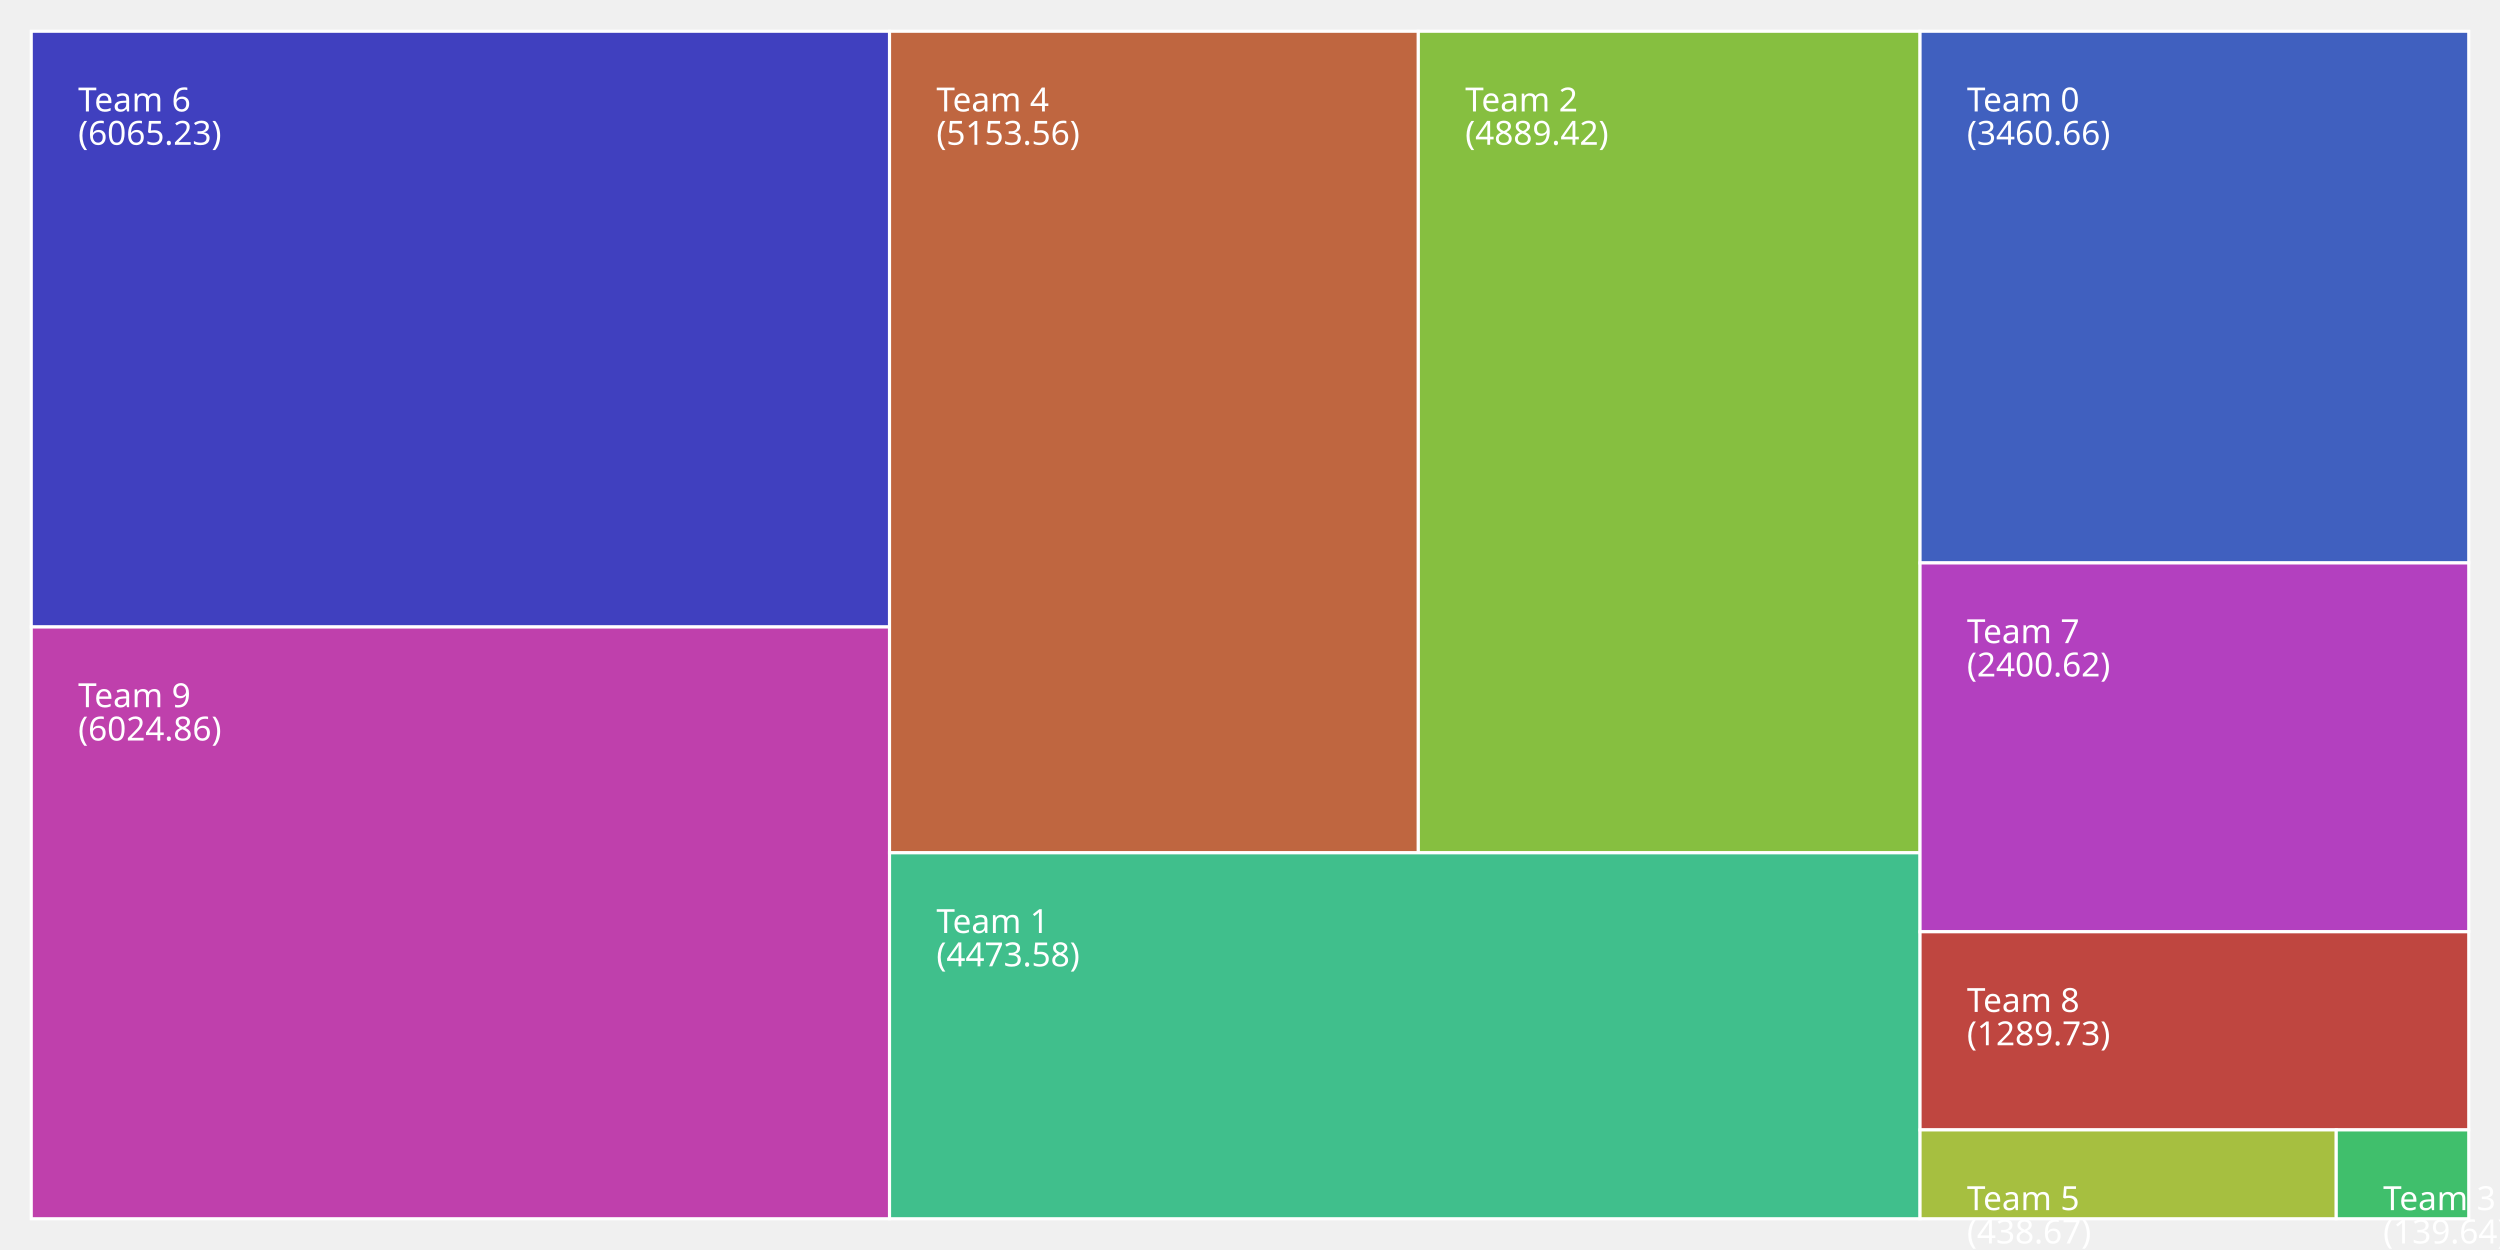
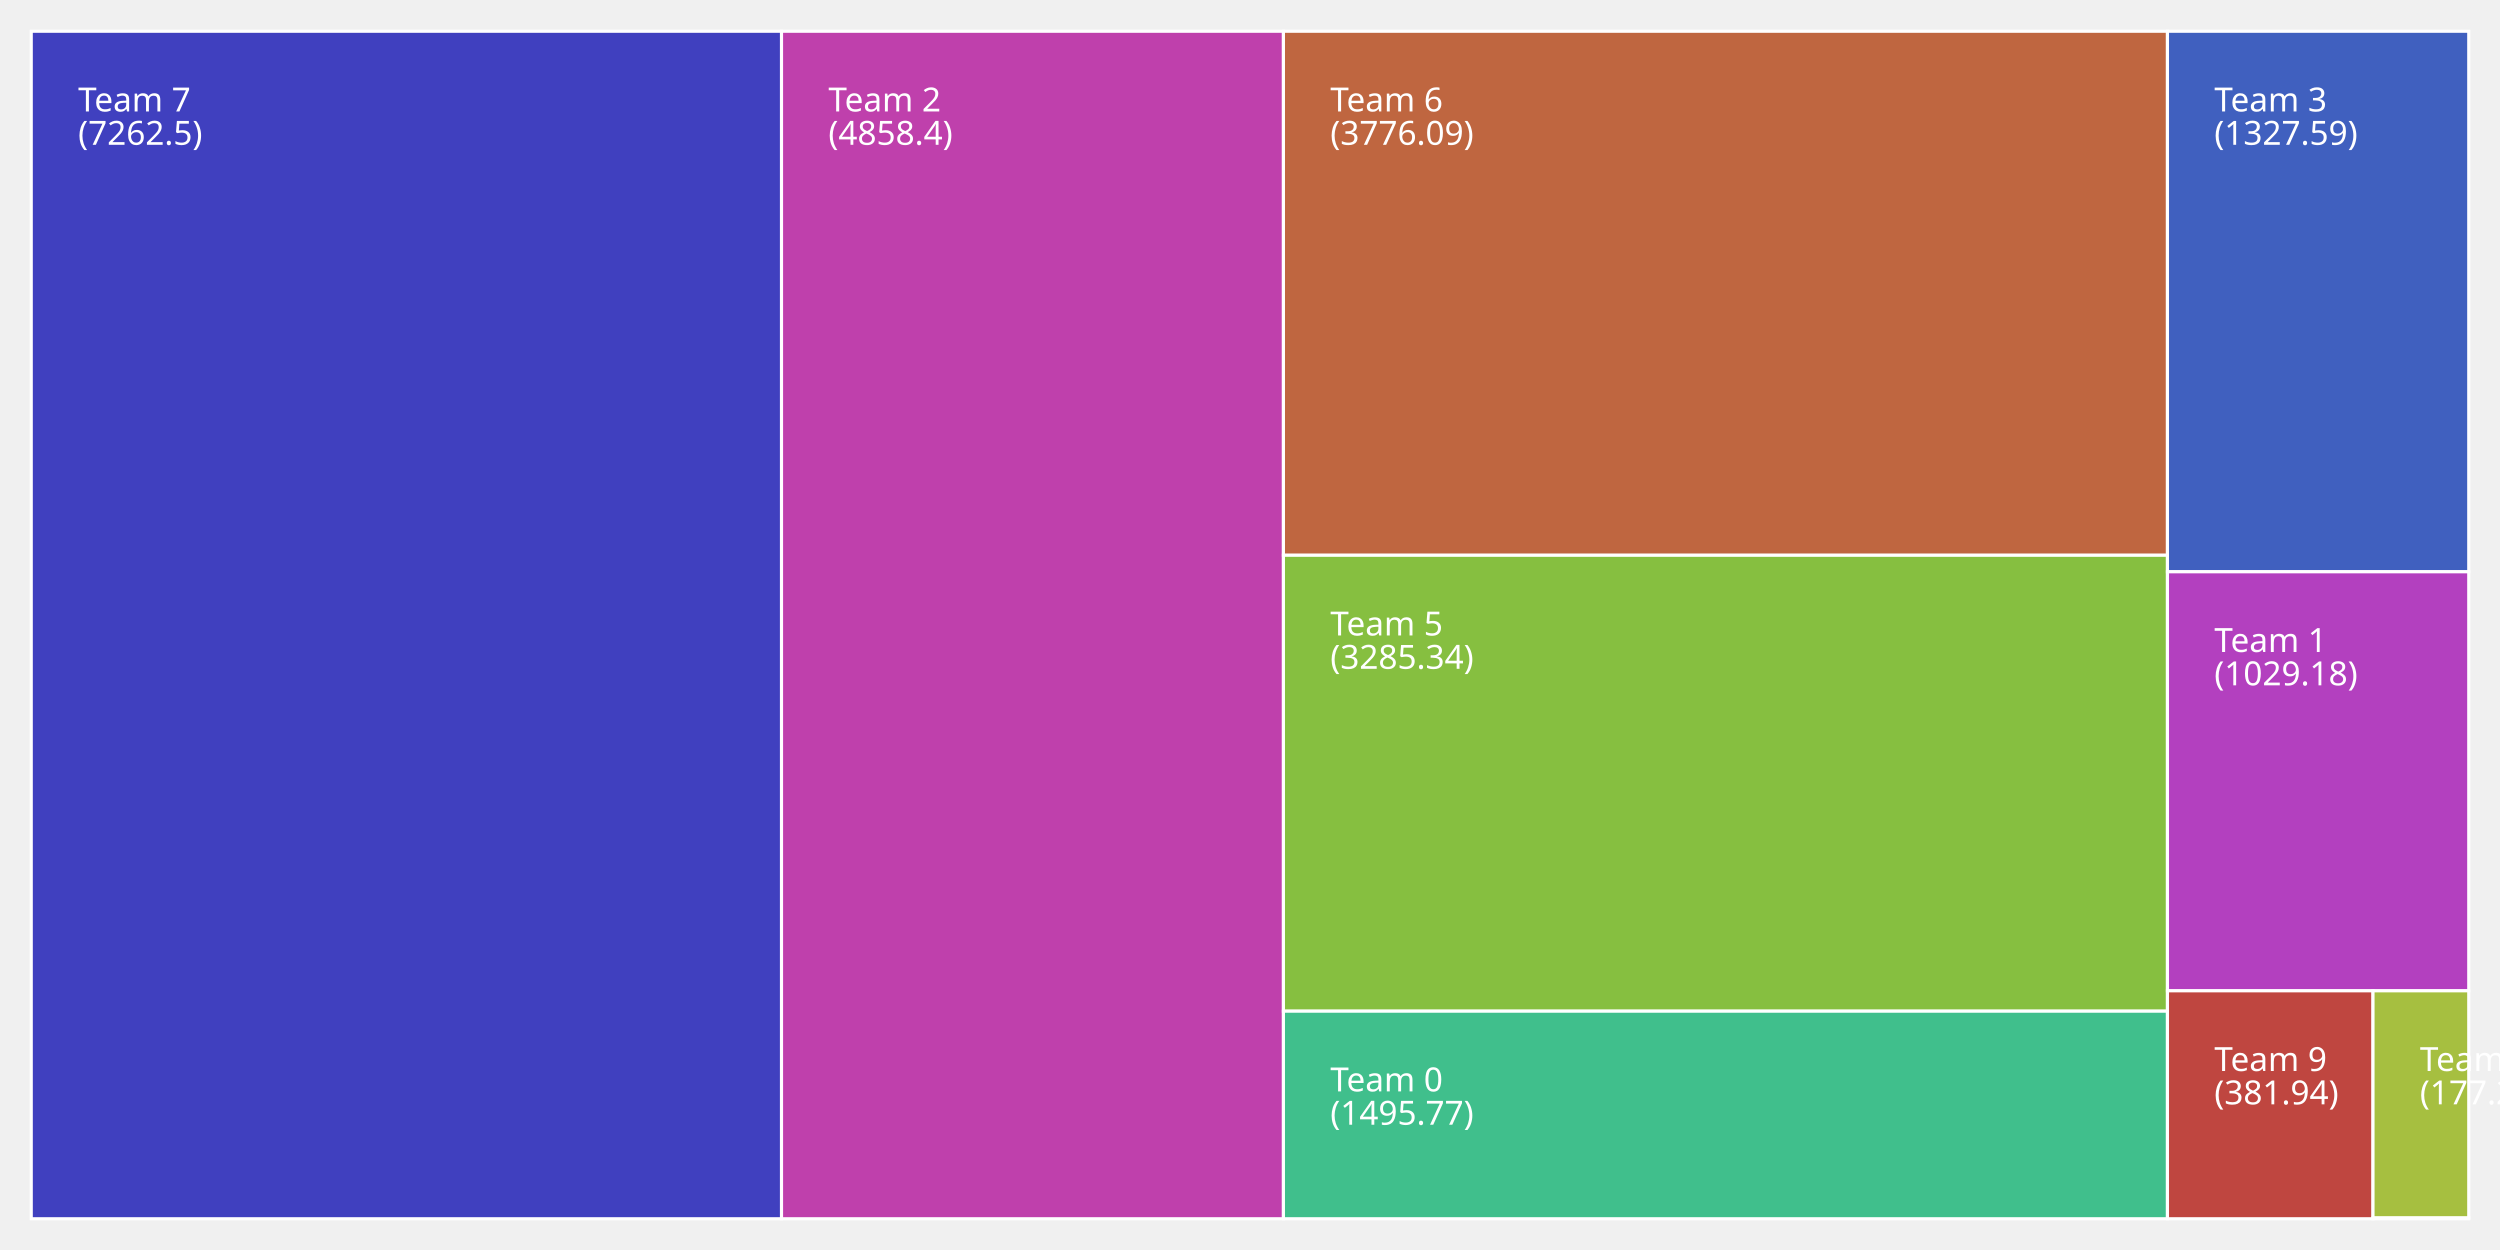
<svg xmlns="http://www.w3.org/2000/svg" version="1.1" viewBox="0 0 800 400">
  <style>text { font-size: 8pt; font-family: sans-serif }  .axislegend { font-size: 12pt; font-weight: bold } .hovercircle {z-index:0; cursor:pointer; fill:'none'; stroke:'none'; } .value {z-index: 1; } </style>
-   <rect x="10" y="10" width="274.647" height="190.634" fill="#4040BF" stroke="#fff" stroke-width="1" />
+   <rect x="10" y="10" width="240.085" height="380" fill="#4040BF" stroke="#fff" stroke-width="1" />
  <text x="25" y="25" text-anchor="start" fill="#fff">
-     <tspan x="25" dy="1em">Team 6</tspan>
-     <tspan x="25" dy="1em">(6065.23)</tspan>
+     <tspan x="25" dy="1em">Team 7</tspan>
+     <tspan x="25" dy="1em">(7262.5)</tspan>
  </text>
-   <rect x="10" y="200.634" width="274.647" height="189.366" fill="#BF40AC" stroke="#fff" stroke-width="1" />
-   <text x="25" y="215.634" text-anchor="start" fill="#fff">
-     <tspan x="25" dy="1em">Team 9</tspan>
-     <tspan x="25" dy="1em">(6024.86)</tspan>
+   <rect x="250.085" y="10" width="160.61" height="380" fill="#BF40AC" stroke="#fff" stroke-width="1" />
+   <text x="265.085" y="25" text-anchor="start" fill="#fff">
+     <tspan x="265.085" dy="1em">Team 2</tspan>
+     <tspan x="265.085" dy="1em">(4858.4)</tspan>
  </text>
-   <rect x="284.647" y="10" width="169.221" height="262.895" fill="#BF6640" stroke="#fff" stroke-width="1" />
-   <text x="299.647" y="25" text-anchor="start" fill="#fff">
-     <tspan x="299.647" dy="1em">Team 4</tspan>
-     <tspan x="299.647" dy="1em">(5153.56)</tspan>
+   <rect x="410.696" y="10" width="282.886" height="167.685" fill="#BF6640" stroke="#fff" stroke-width="1" />
+   <text x="425.696" y="25" text-anchor="start" fill="#fff">
+     <tspan x="425.696" dy="1em">Team 6</tspan>
+     <tspan x="425.696" dy="1em">(3776.09)</tspan>
  </text>
-   <rect x="453.868" y="10" width="160.548" height="262.895" fill="#86BF40" stroke="#fff" stroke-width="1" />
-   <text x="468.868" y="25" text-anchor="start" fill="#fff">
-     <tspan x="468.868" dy="1em">Team 2</tspan>
-     <tspan x="468.868" dy="1em">(4889.42)</tspan>
+   <rect x="410.696" y="177.685" width="282.886" height="145.892" fill="#86BF40" stroke="#fff" stroke-width="1" />
+   <text x="425.696" y="192.685" text-anchor="start" fill="#fff">
+     <tspan x="425.696" dy="1em">Team 5</tspan>
+     <tspan x="425.696" dy="1em">(3285.34)</tspan>
  </text>
-   <rect x="284.647" y="272.895" width="329.768" height="117.105" fill="#40BF8C" stroke="#fff" stroke-width="1" />
-   <text x="299.647" y="287.895" text-anchor="start" fill="#fff">
-     <tspan x="299.647" dy="1em">Team 1</tspan>
-     <tspan x="299.647" dy="1em">(4473.58)</tspan>
+   <rect x="410.696" y="323.577" width="282.886" height="66.423" fill="#40BF8C" stroke="#fff" stroke-width="1" />
+   <text x="425.696" y="338.577" text-anchor="start" fill="#fff">
+     <tspan x="425.696" dy="1em">Team 0</tspan>
+     <tspan x="425.696" dy="1em">(1495.77)</tspan>
  </text>
-   <rect x="614.415" y="10" width="175.585" height="170.138" fill="#4060BF" stroke="#fff" stroke-width="1" />
-   <text x="629.415" y="25" text-anchor="start" fill="#fff">
-     <tspan x="629.415" dy="1em">Team 0</tspan>
-     <tspan x="629.415" dy="1em">(3460.66)</tspan>
+   <rect x="693.582" y="10" width="96.418" height="172.969" fill="#4060BF" stroke="#fff" stroke-width="1" />
+   <text x="708.582" y="25" text-anchor="start" fill="#fff">
+     <tspan x="708.582" dy="1em">Team 3</tspan>
+     <tspan x="708.582" dy="1em">(1327.59)</tspan>
  </text>
-   <rect x="614.415" y="180.138" width="175.585" height="118.023" fill="#B340BF" stroke="#fff" stroke-width="1" />
-   <text x="629.415" y="195.138" text-anchor="start" fill="#fff">
-     <tspan x="629.415" dy="1em">Team 7</tspan>
-     <tspan x="629.415" dy="1em">(2400.62)</tspan>
+   <rect x="693.582" y="182.969" width="96.418" height="134.09" fill="#B340BF" stroke="#fff" stroke-width="1" />
+   <text x="708.582" y="197.969" text-anchor="start" fill="#fff">
+     <tspan x="708.582" dy="1em">Team 1</tspan>
+     <tspan x="708.582" dy="1em">(1029.18)</tspan>
  </text>
-   <rect x="614.415" y="298.161" width="175.585" height="63.408" fill="#BF4640" stroke="#fff" stroke-width="1" />
-   <text x="629.415" y="313.161" text-anchor="start" fill="#fff">
-     <tspan x="629.415" dy="1em">Team 8</tspan>
-     <tspan x="629.415" dy="1em">(1289.73)</tspan>
+   <rect x="693.582" y="317.058" width="65.778" height="72.942" fill="#BF4640" stroke="#fff" stroke-width="1" />
+   <text x="708.582" y="332.058" text-anchor="start" fill="#fff">
+     <tspan x="708.582" dy="1em">Team 9</tspan>
+     <tspan x="708.582" dy="1em">(381.94)</tspan>
  </text>
-   <rect x="614.415" y="361.568" width="133.188" height="28.432" fill="#A6BF40" stroke="#fff" stroke-width="1" />
-   <text x="629.415" y="376.568" text-anchor="start" fill="#fff">
-     <tspan x="629.415" dy="1em">Team 5</tspan>
-     <tspan x="629.415" dy="1em">(438.67)</tspan>
+   <rect x="759.36" y="317.058" width="30.64" height="72.687" fill="#A6BF40" stroke="#fff" stroke-width="1" />
+   <text x="774.36" y="332.058" text-anchor="start" fill="#fff">
+     <tspan x="774.36" dy="1em">Team 8</tspan>
+     <tspan x="774.36" dy="1em">(177.29)</tspan>
  </text>
-   <rect x="747.603" y="361.568" width="42.397" height="28.432" fill="#40BF6C" stroke="#fff" stroke-width="1" />
-   <text x="762.603" y="376.568" text-anchor="start" fill="#fff">
-     <tspan x="762.603" dy="1em">Team 3</tspan>
-     <tspan x="762.603" dy="1em">(139.64)</tspan>
+   <rect x="759.36" y="389.746" width="30.64" height="0.254" fill="#40BF6C" stroke="#fff" stroke-width="1" />
+   <text x="774.36" y="404.746" text-anchor="start" fill="#fff">
+     <tspan x="774.36" dy="1em">Team 4</tspan>
+     <tspan x="774.36" dy="1em">(0.62)</tspan>
  </text>
</svg>
